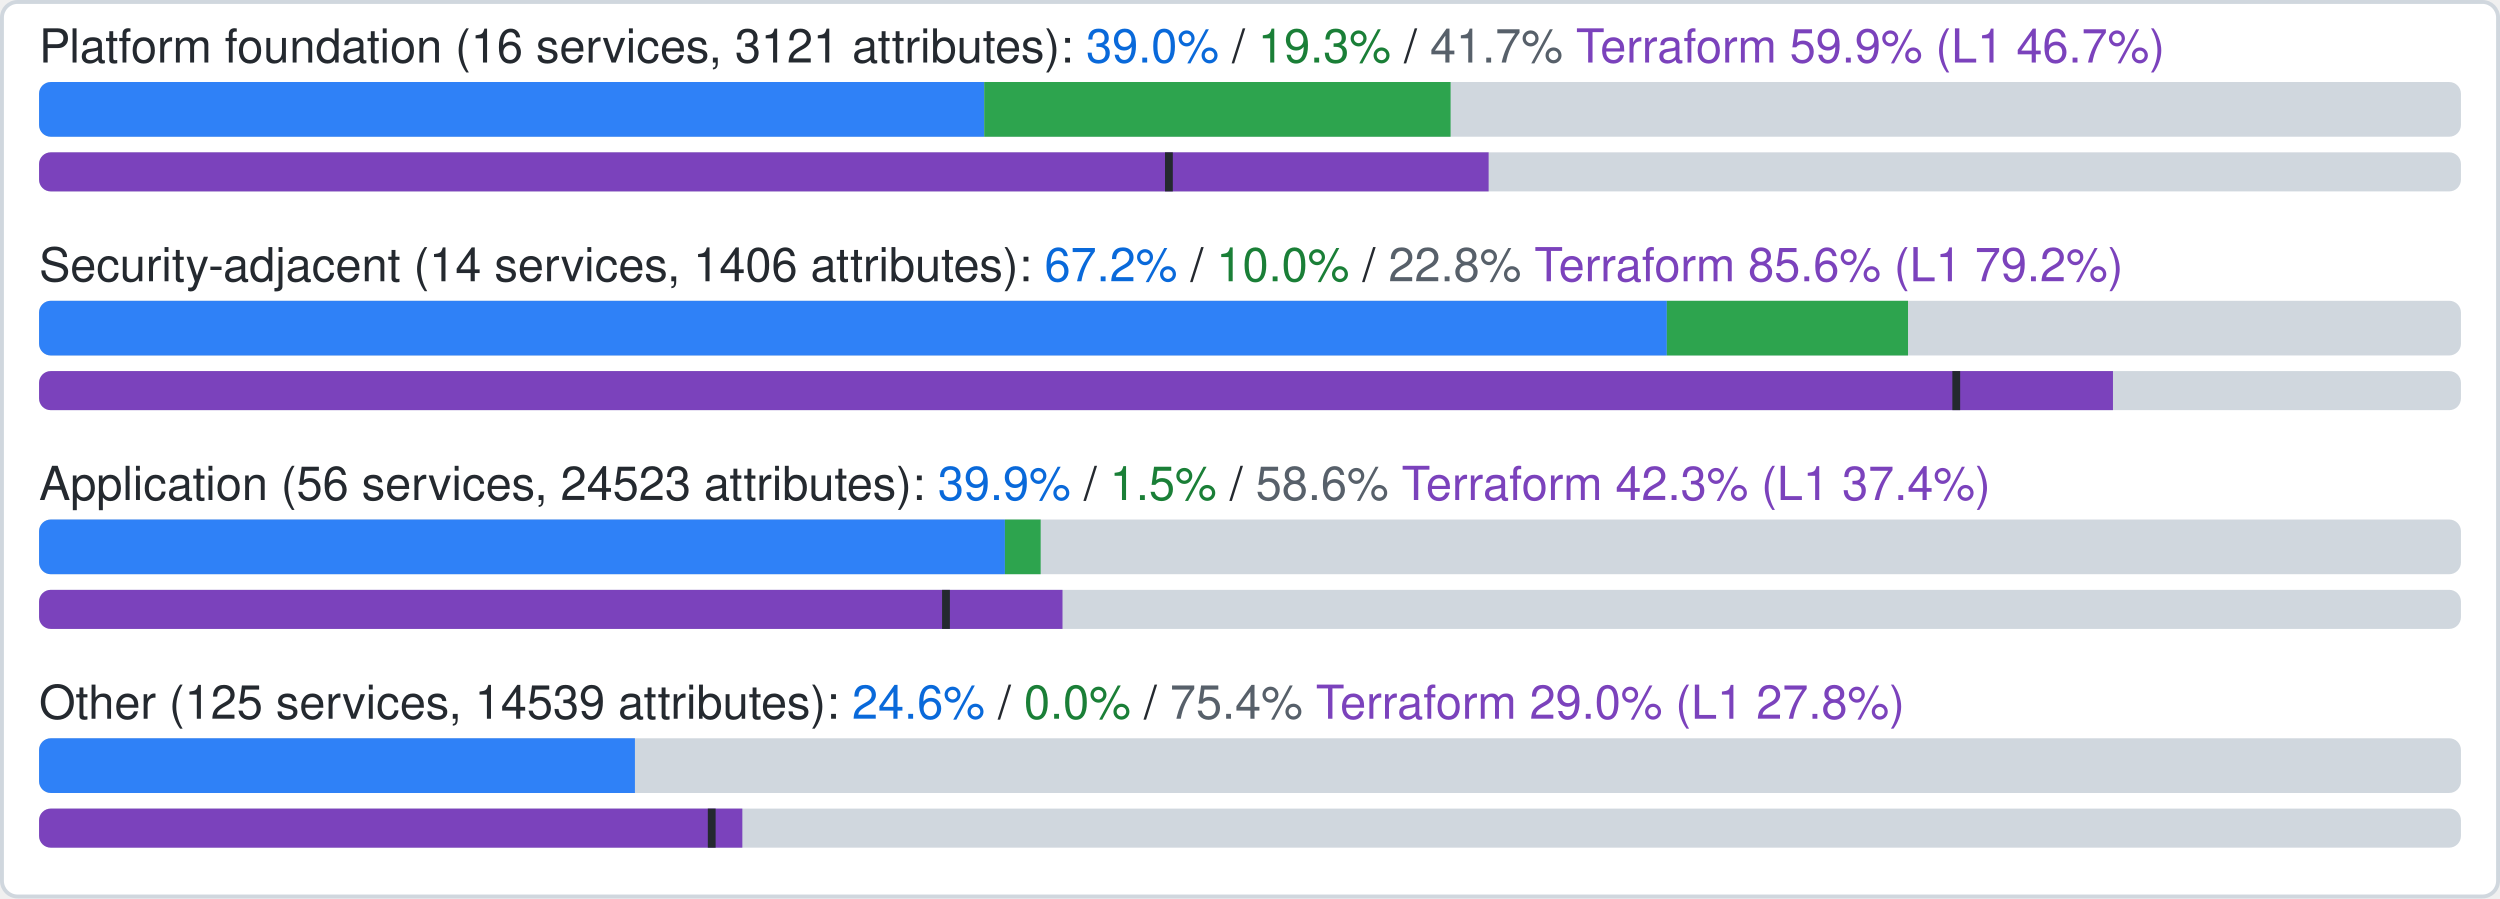
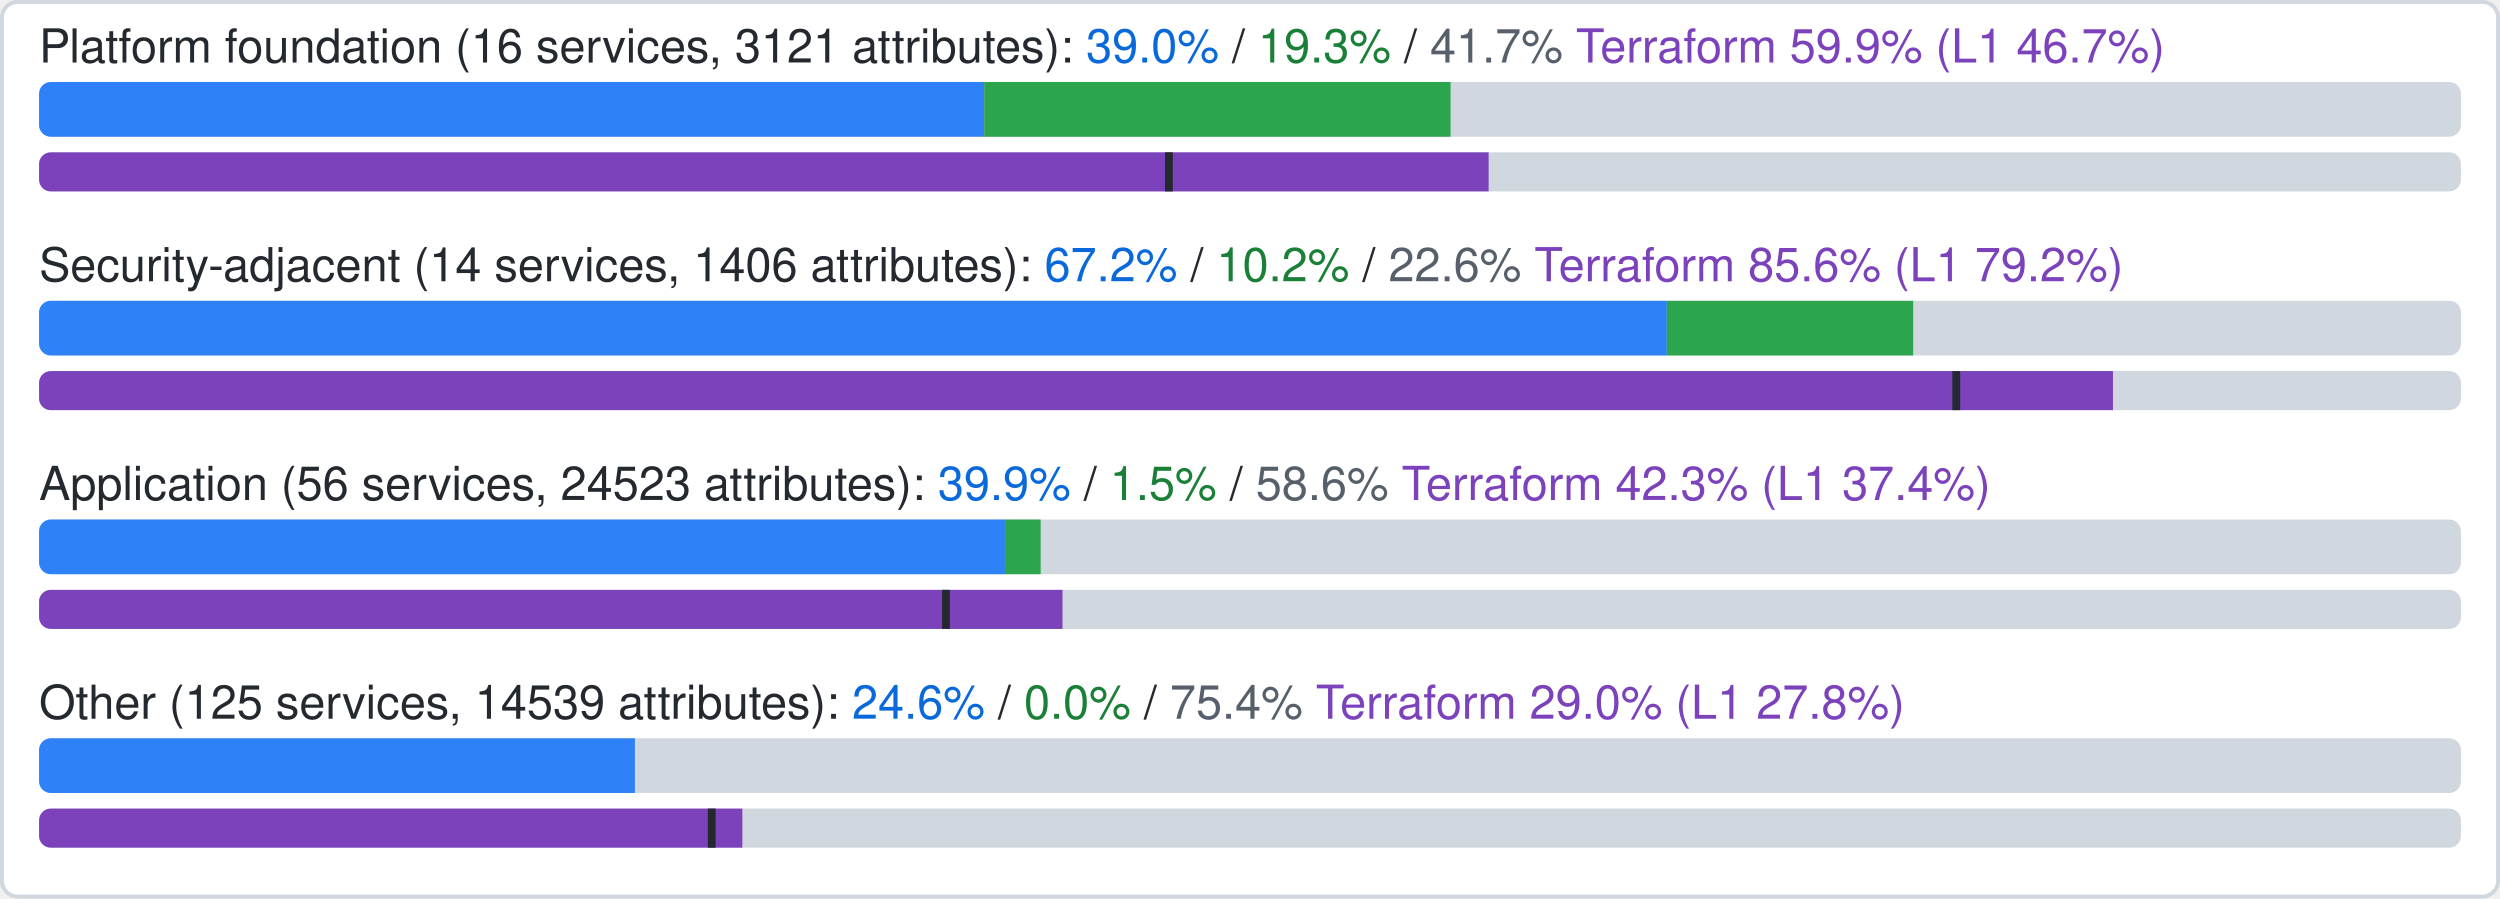
- <svg xmlns="http://www.w3.org/2000/svg" width="640" height="230" viewBox="0 0 640 230" role="img" aria-label="Coverage by category: Platform foundation official 39.0%, ours beyond official 19.3%, uncovered 41.7%, Terraform google-beta 59.9% (L1 46.7%), an estimate; Security-adjacent official 67.2%, ours beyond official 10.0%, uncovered 22.8%, Terraform google-beta 85.6% (L1 79.2%), an estimate; Application official 39.9%, ours beyond official 1.5%, uncovered 58.6%, Terraform google-beta 42.3% (L1 37.4%), an estimate; Other official 24.6%, ours beyond official 0.0%, uncovered 75.4%, Terraform google-beta 29.0% (L1 27.8%), an estimate;">
+ <svg xmlns="http://www.w3.org/2000/svg" width="640" height="230" viewBox="0 0 640 230" role="img" aria-label="Coverage by category: Platform foundation official 39.0%, ours beyond official 19.3%, uncovered 41.7%, Terraform google-beta 59.9% (L1 46.7%), an estimate; Security-adjacent official 67.2%, ours beyond official 10.2%, uncovered 22.6%, Terraform google-beta 85.6% (L1 79.2%), an estimate; Application official 39.9%, ours beyond official 1.5%, uncovered 58.6%, Terraform google-beta 42.3% (L1 37.4%), an estimate; Other official 24.6%, ours beyond official 0.0%, uncovered 75.4%, Terraform google-beta 29.0% (L1 27.8%), an estimate;">
  <rect x="0.5" y="0.5" width="639" height="229" rx="4" fill="#ffffff" stroke="#d0d7de" />
  <clipPath id="c0">
    <rect x="10" y="21" width="620" height="14" rx="3" />
  </clipPath>
  <text x="10" y="16" font-family="-apple-system,BlinkMacSystemFont,Segoe UI,Helvetica,Arial,sans-serif" font-size="12" fill="#24292f">Platform foundation (16 services, 3121 attributes): <tspan fill="#0969da">39.0%</tspan> / <tspan fill="#1a7f37">19.3%</tspan> / <tspan fill="#57606a">41.7%</tspan>
    <tspan fill="#7b42bc">Terraform 59.9% (L1 46.7%)</tspan>
  </text>
  <clipPath id="t0">
    <rect x="10" y="39" width="620" height="10" rx="3" />
  </clipPath>
  <g clip-path="url(#t0)">
    <rect x="10" y="39" width="620" height="10" fill="#d0d7de" />
    <rect x="10" y="39" width="371.09" height="10" fill="#7b42bc" />
    <rect x="298.24" y="39" width="2" height="10" fill="#24292f" />
  </g>
  <g clip-path="url(#c0)">
    <rect x="10" y="21" width="620" height="14" fill="#d0d7de" />
    <rect x="10" y="21" width="241.96" height="14" fill="#2f81f7" />
    <rect x="251.96" y="21" width="119.39" height="14" fill="#2da44e" />
  </g>
  <clipPath id="c1">
    <rect x="10" y="77" width="620" height="14" rx="3" />
  </clipPath>
-   <text x="10" y="72" font-family="-apple-system,BlinkMacSystemFont,Segoe UI,Helvetica,Arial,sans-serif" font-size="12" fill="#24292f">Security-adjacent (14 services, 1406 attributes): <tspan fill="#0969da">67.2%</tspan> / <tspan fill="#1a7f37">10.0%</tspan> / <tspan fill="#57606a">22.8%</tspan>
+   <text x="10" y="72" font-family="-apple-system,BlinkMacSystemFont,Segoe UI,Helvetica,Arial,sans-serif" font-size="12" fill="#24292f">Security-adjacent (14 services, 1406 attributes): <tspan fill="#0969da">67.2%</tspan> / <tspan fill="#1a7f37">10.2%</tspan> / <tspan fill="#57606a">22.6%</tspan>
    <tspan fill="#7b42bc">Terraform 85.6% (L1 79.2%)</tspan>
  </text>
  <clipPath id="t1">
    <rect x="10" y="95" width="620" height="10" rx="3" />
  </clipPath>
  <g clip-path="url(#t1)">
    <rect x="10" y="95" width="620" height="10" fill="#d0d7de" />
    <rect x="10" y="95" width="530.92" height="10" fill="#7b42bc" />
    <rect x="499.80" y="95" width="2" height="10" fill="#24292f" />
  </g>
  <g clip-path="url(#c1)">
    <rect x="10" y="77" width="620" height="14" fill="#d0d7de" />
    <rect x="10" y="77" width="416.71" height="14" fill="#2f81f7" />
-     <rect x="426.71" y="77" width="61.74" height="14" fill="#2da44e" />
+     <rect x="426.71" y="77" width="63.06" height="14" fill="#2da44e" />
  </g>
  <clipPath id="c2">
    <rect x="10" y="133" width="620" height="14" rx="3" />
  </clipPath>
  <text x="10" y="128" font-family="-apple-system,BlinkMacSystemFont,Segoe UI,Helvetica,Arial,sans-serif" font-size="12" fill="#24292f">Application (56 services, 24523 attributes): <tspan fill="#0969da">39.9%</tspan> / <tspan fill="#1a7f37">1.5%</tspan> / <tspan fill="#57606a">58.6%</tspan>
    <tspan fill="#7b42bc">Terraform 42.3% (L1 37.4%)</tspan>
  </text>
  <clipPath id="t2">
    <rect x="10" y="151" width="620" height="10" rx="3" />
  </clipPath>
  <g clip-path="url(#t2)">
    <rect x="10" y="151" width="620" height="10" fill="#d0d7de" />
    <rect x="10" y="151" width="262.00" height="10" fill="#7b42bc" />
    <rect x="241.17" y="151" width="2" height="10" fill="#24292f" />
  </g>
  <g clip-path="url(#c2)">
    <rect x="10" y="133" width="620" height="14" fill="#d0d7de" />
    <rect x="10" y="133" width="247.26" height="14" fill="#2f81f7" />
    <rect x="257.26" y="133" width="9.15" height="14" fill="#2da44e" />
  </g>
  <clipPath id="c3">
    <rect x="10" y="189" width="620" height="14" rx="3" />
  </clipPath>
  <text x="10" y="184" font-family="-apple-system,BlinkMacSystemFont,Segoe UI,Helvetica,Arial,sans-serif" font-size="12" fill="#24292f">Other (125 services, 14539 attributes): <tspan fill="#0969da">24.6%</tspan> / <tspan fill="#1a7f37">0.0%</tspan> / <tspan fill="#57606a">75.4%</tspan>
    <tspan fill="#7b42bc">Terraform 29.0% (L1 27.8%)</tspan>
  </text>
  <clipPath id="t3">
    <rect x="10" y="207" width="620" height="10" rx="3" />
  </clipPath>
  <g clip-path="url(#t3)">
    <rect x="10" y="207" width="620" height="10" fill="#d0d7de" />
    <rect x="10" y="207" width="180.04" height="10" fill="#7b42bc" />
    <rect x="181.20" y="207" width="2" height="10" fill="#24292f" />
  </g>
  <g clip-path="url(#c3)">
    <rect x="10" y="189" width="620" height="14" fill="#d0d7de" />
    <rect x="10" y="189" width="152.54" height="14" fill="#2f81f7" />
  </g>
</svg>
